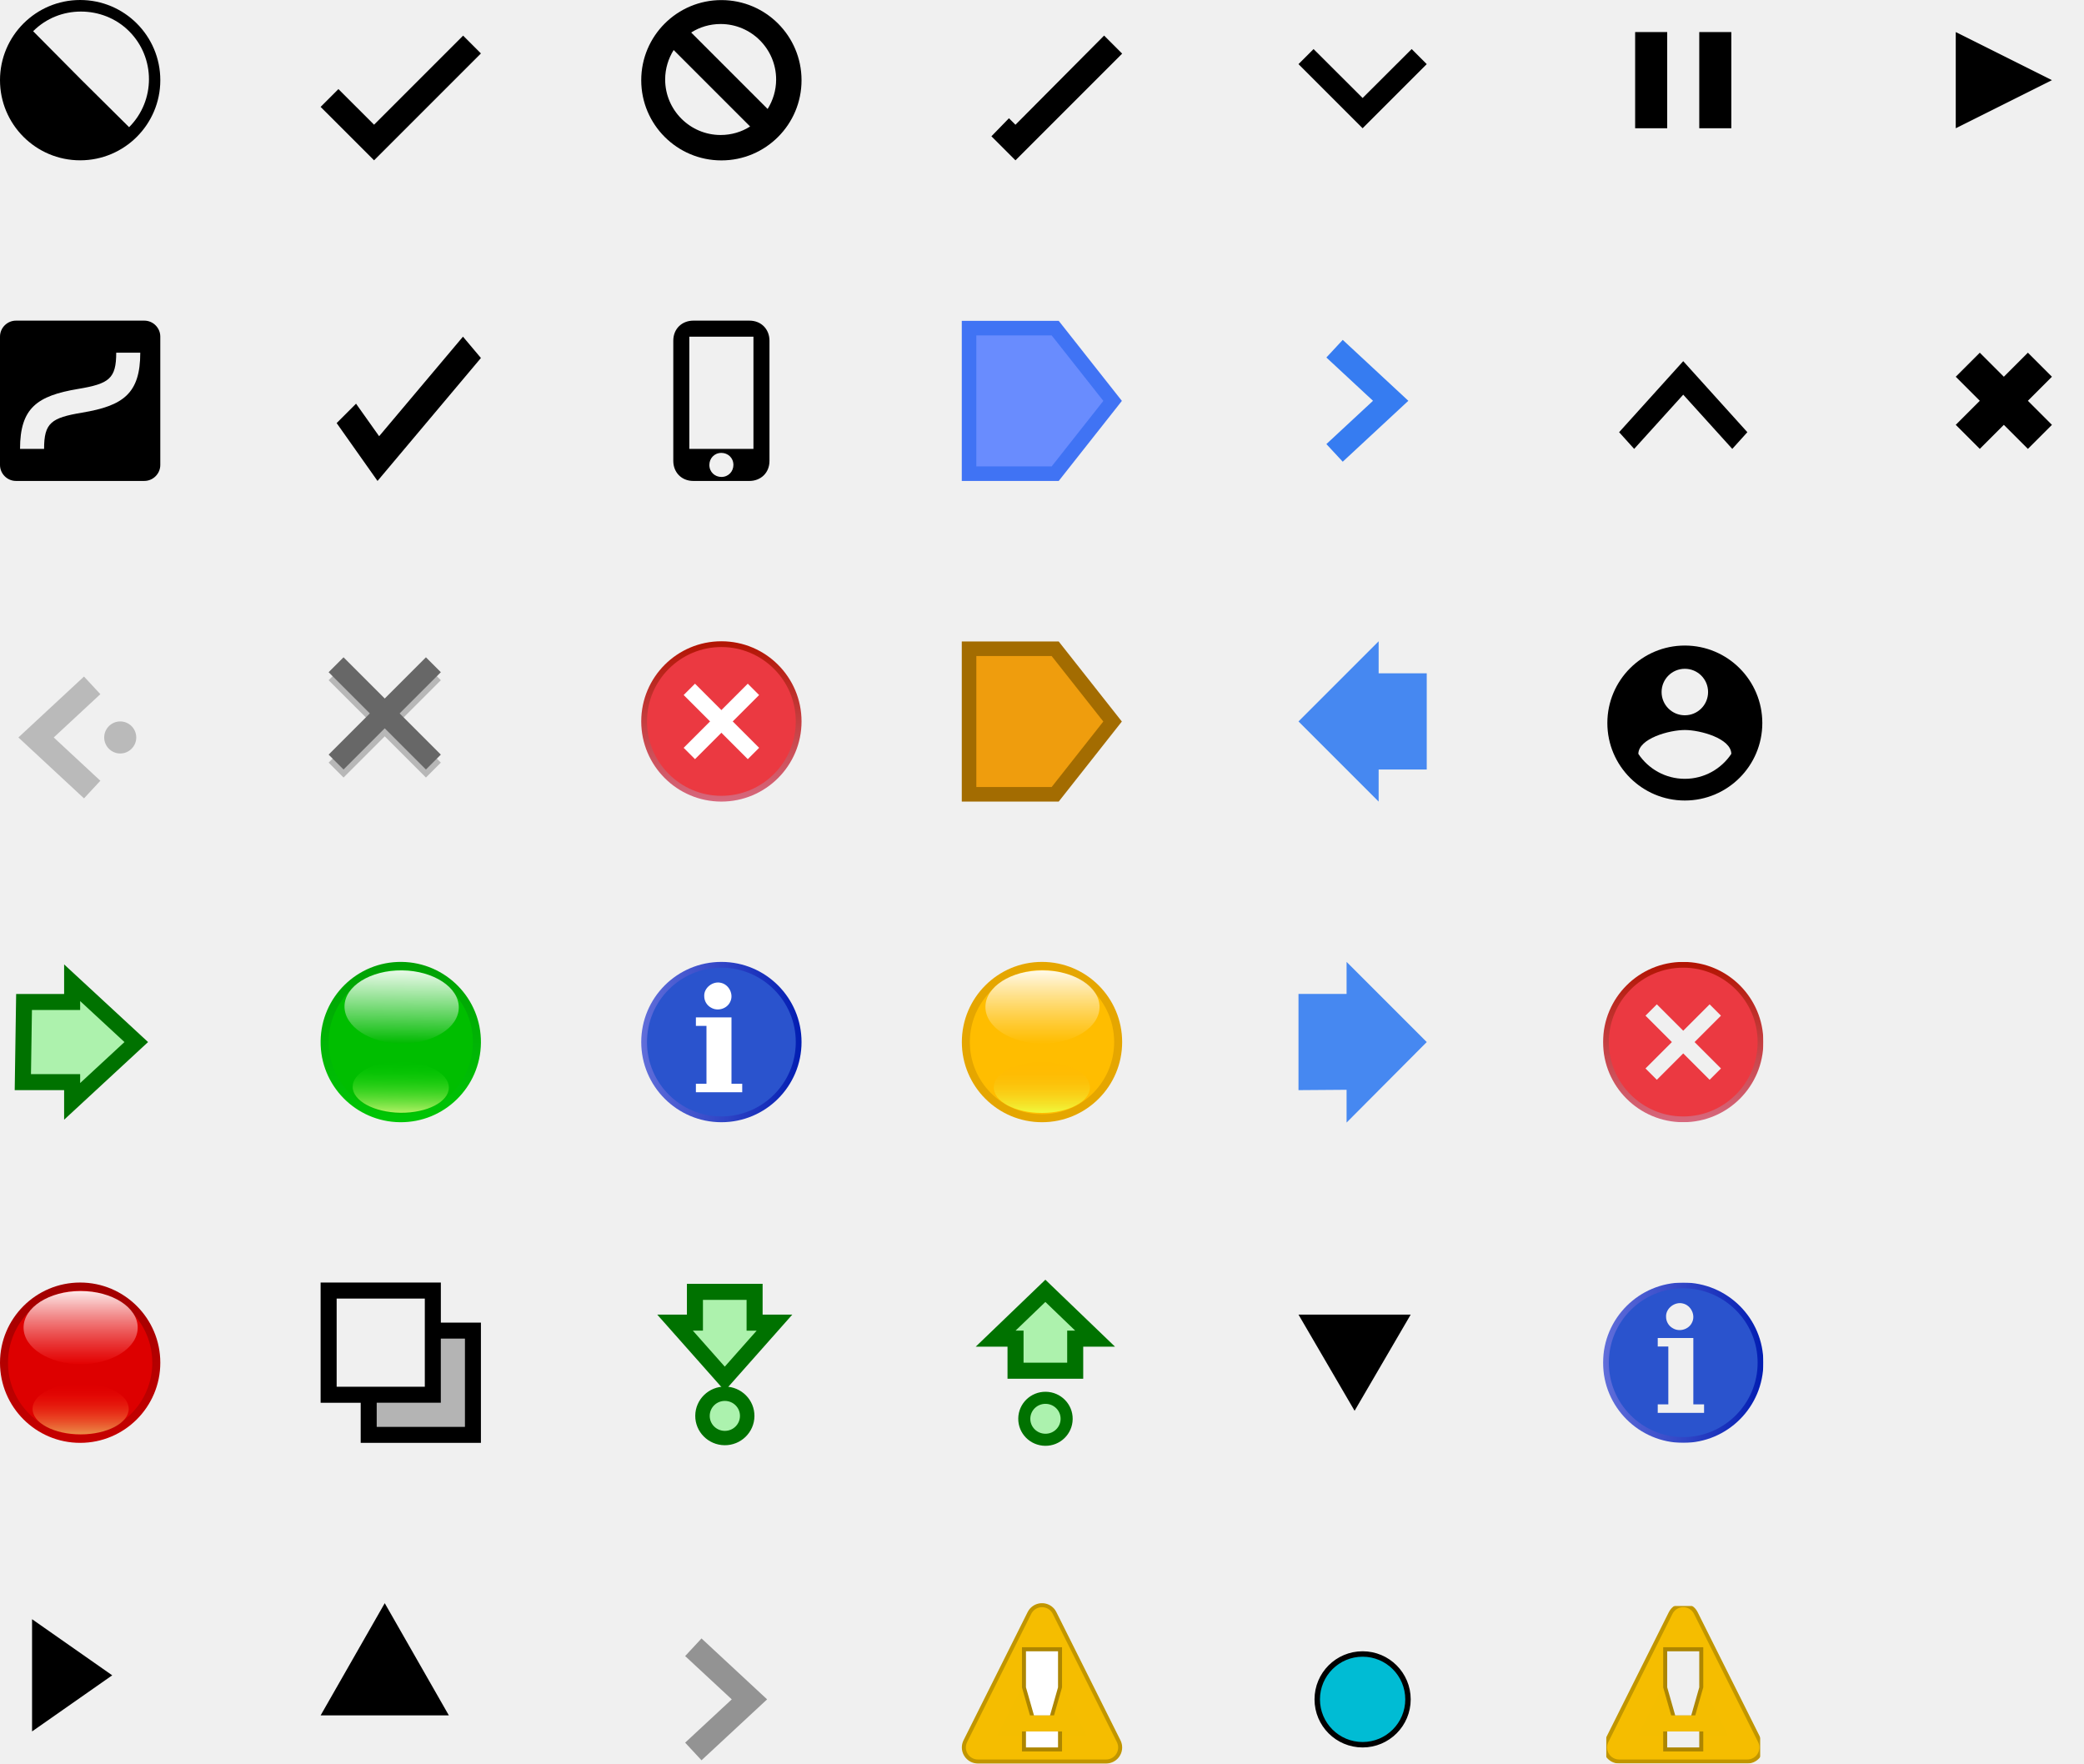
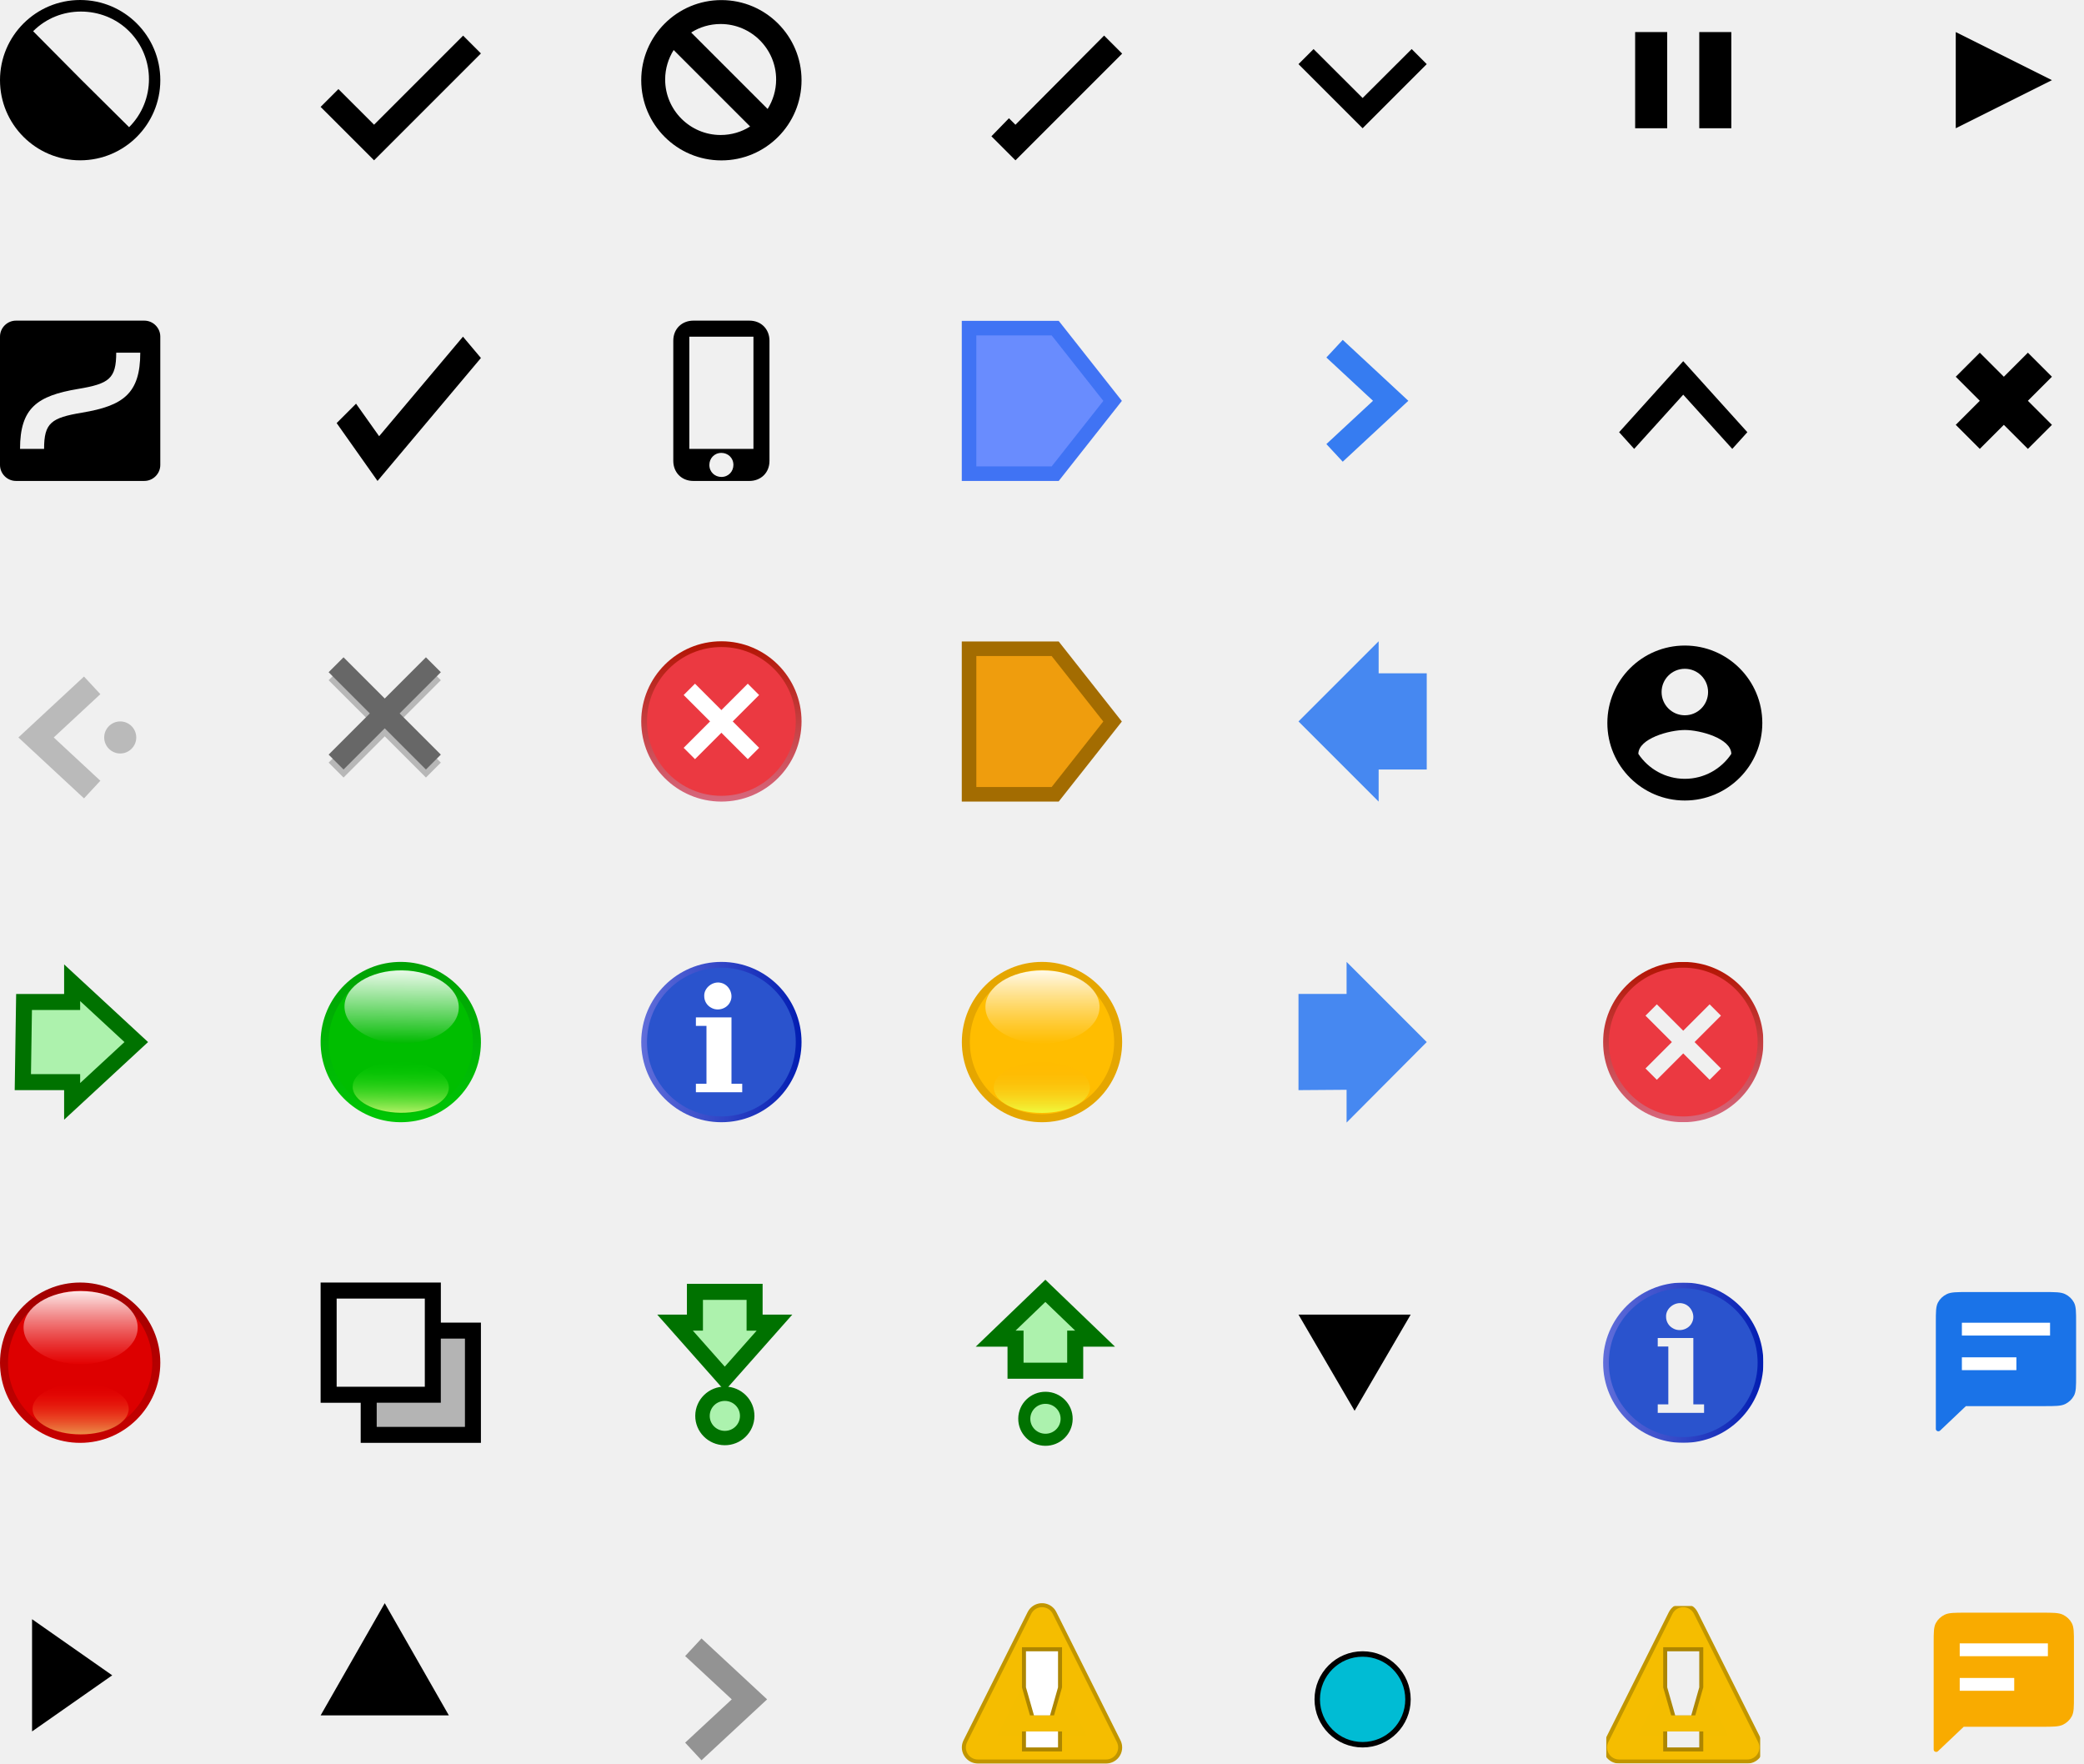
<svg xmlns="http://www.w3.org/2000/svg" xmlns:xlink="http://www.w3.org/1999/xlink" width="130" height="110" id="svg4185" version="1.1">
  <defs id="defs4457">
    <linearGradient id="sprite9_a-2" x1="113" x2="127" y1="104" y2="104" gradientTransform="matrix(0.71429,0,0,0.71429,-0.714,-69.286)" gradientUnits="userSpaceOnUse" xlink:href="#sprite9_d-9" />
    <linearGradient id="sprite9_d-9">
      <stop stop-color="#606eda" offset="0" id="stop4292-1" />
      <stop stop-color="#021db2" offset="1" id="stop4294-2" />
    </linearGradient>
    <linearGradient id="sprite6_a-0" x2="24" gradientTransform="matrix(0,-0.41667,-0.41667,0,25,10)" gradientUnits="userSpaceOnUse" xlink:href="#sprite6_b-6" />
    <linearGradient id="sprite6_b-6">
      <stop stop-color="#d7687d" offset="0" id="stop4236-2" />
      <stop stop-color="#b21402" offset="1" id="stop4238-6" />
+     </linearGradient>
+     <linearGradient gradientUnits="userSpaceOnUse" y2="17.647" x2="10" y1="3" x1="10" id="paint0_linear">
+       <stop id="stop307" stop-opacity="0" />
+       <stop id="stop309" offset="1" />
+     </linearGradient>
+     <linearGradient gradientUnits="userSpaceOnUse" y2="17.647" x2="10" y1="3" x1="10" id="paint1_linear">
+       <stop id="stop312" stop-color="white" />
+       <stop id="stop314" stop-opacity="0" stop-color="white" offset="0.495" />
+       <stop id="stop316" stop-opacity="0" stop-color="white" offset="1" />
+     </linearGradient>
+     <linearGradient gradientTransform="translate(0.2120803,-33.8881)" gradientUnits="userSpaceOnUse" y2="17.647" x2="10" y1="3" x1="10" id="paint1_linear-9">
+       <stop id="stop312-1" stop-color="white" />
+       <stop id="stop314-2" stop-opacity="0" stop-color="white" offset="0.495" />
+       <stop id="stop316-7" stop-opacity="0" stop-color="white" offset="1" />
+     </linearGradient>
+     <linearGradient gradientTransform="translate(0.2120803,-33.8881)" gradientUnits="userSpaceOnUse" y2="17.647" x2="10" y1="3" x1="10" id="paint0_linear-0">
+       <stop id="stop307-9" stop-opacity="0" />
+       <stop id="stop309-3" offset="1" />
+     </linearGradient>
+     <linearGradient gradientTransform="translate(-0.00364476,-0.1607964)" gradientUnits="userSpaceOnUse" y2="17.647" x2="10" y1="3" x1="10" id="paint1_linear-9-8">
+       <stop id="stop312-1-7" stop-color="white" />
+       <stop id="stop314-2-9" stop-opacity="0" stop-color="white" offset="0.495" />
+       <stop id="stop316-7-2" stop-opacity="0" stop-color="white" offset="1" />
+     </linearGradient>
+     <linearGradient gradientTransform="translate(-0.00364476,-0.1607964)" gradientUnits="userSpaceOnUse" y2="17.647" x2="10" y1="3" x1="10" id="paint0_linear-0-0">
+       <stop id="stop307-9-2" stop-opacity="0" />
+       <stop id="stop309-3-3" offset="1" />
    </linearGradient>
  </defs>
  <g id="g4187" transform="translate(0,20)">
    <path transform="translate(-80,-20)" d="m 80,20.995 c 0,-0.55 0.456,-0.995 0.995,-0.995 h 8.009 c 0.55,0 0.995,0.456 0.995,0.995 v 8.009 c 0,0.55 -0.456,0.995 -0.995,0.995 H 80.995 C 80.446,30 80,29.544 80,29.004 z m 5.123,4.744 c 2.567,-0.428 3.627,-1.193 3.627,-3.74 h -1.5 c 0,1.62 -0.441,1.938 -2.373,2.26 -2.567,0.428 -3.627,1.193 -3.627,3.74 h 1.5 c 0,-1.62 0.441,-1.938 2.373,-2.26 z" id="path4191" />
  </g>
  <g transform="translate(20,20)" id="g4193">
    <path transform="translate(-128,-109)" d="m 131.65,116.21 -1.44,-2.03 -1.21,1.21 2.55,3.61 6.45,-7.67 -1.12,-1.33 z" id="path4197" />
  </g>
  <g transform="translate(0,40)" id="g4199">
    <path transform="translate(-40,-19)" d="m 46.5,25 c 0,0.55 0.45,1 1,1 0.55,0 1,-0.45 1,-1 0,-0.55 -0.45,-1 -1,-1 -0.55,0 -1,0.45 -1,1" id="path4203" style="fill:#bababa" />
    <path transform="translate(-40,-19)" d="m 45.75,21.75 -3.5,3.25 3.5,3.25" id="path4205" style="fill:none;stroke:#bababa;stroke-width:1.5" />
  </g>
  <g transform="translate(20,40)" id="g4207">
    <path transform="translate(-177,-98)" d="m 184.5,100.43 -0.93,-0.93 -2.57,2.57 -2.57,-2.57 -0.93,0.93 2.57,2.57 -2.57,2.57 0.93,0.93 2.57,-2.57 2.57,2.57 0.93,-0.93 -2.57,-2.57 2.57,-2.57 z" id="path4211" style="fill-opacity:0.24" />
    <path transform="translate(-177,-98)" d="M 184.5,99.93 183.57,99 181,101.57 178.43,99 l -0.93,0.93 2.57,2.57 -2.57,2.57 0.93,0.93 2.57,-2.57 2.57,2.57 0.93,-0.93 -2.57,-2.57 2.57,-2.57 z" id="path4213" style="fill:#676767" />
  </g>
  <g transform="translate(40,20)" id="g4215">
    <path transform="translate(-100,0)" d="m 103.25,-4.7795e-7 c -0.7,0 -1.25,0.5 -1.25,1.25 v 7.5 c 0,0.7 0.5,1.25 1.25,1.25 h 3.5 c 0.7,0 1.25,-0.5 1.25,-1.25 v -7.5 C 108,0.55 107.5,-4.7795e-7 106.75,-4.7795e-7 z M 103,1 h 4 V 8 h -4 z m 2,7.25 c 0.4,0 0.75,0.3 0.75,0.75 0,0.4 -0.3,0.75 -0.75,0.75 -0.4,0 -0.75,-0.3 -0.75,-0.75 0,-0.4 0.3,-0.75 0.75,-0.75 z" id="path4219" />
  </g>
  <g transform="translate(40,40)" id="g4221">
    <path transform="translate(-20,0)" d="m 25,-4.7795e-7 c -2.76,0 -5,2.24 -5,5 0,2.76 2.24,5 5,5 2.76,0 5,-2.24 5,-5 C 30,2.24 27.76,-4.7795e-7 25,-4.7795e-7" id="path4225" style="fill:url(#sprite6_a)" />
    <path transform="translate(-20,0)" d="m 20.36,5 c 0,2.56 2.08,4.64 4.64,4.64 2.56,0 4.64,-2.08 4.64,-4.64 0,-2.56 -2.08,-4.64 -4.64,-4.64 -2.56,0 -4.64,2.08 -4.64,4.64" id="path4227" style="fill:#eb3941" />
    <path transform="translate(-20,0)" d="m 23,3 4,4" id="path4229" style="stroke:#ffffff" />
    <path transform="translate(-20,0)" d="M 27,3 23,7" id="path4231" style="stroke:#ffffff" />
    <defs id="defs4233">
      <linearGradient id="sprite6_b">
        <stop stop-color="#d7687d" offset="0" id="stop4236" />
        <stop stop-color="#b21402" offset="1" id="stop4238" />
      </linearGradient>
      <linearGradient id="sprite6_a" x2="24" gradientTransform="matrix(0,-0.41667,-0.41667,0,25,10)" gradientUnits="userSpaceOnUse" xlink:href="#sprite6_b" />
    </defs>
  </g>
  <path style="fill:#adf2ad;stroke:#007200;stroke-width:1;stroke-miterlimit:4;stroke-dasharray:none" id="path4245" d="M 4.5,61.3 8.5,65 4.5,68.7 l 0,-1.2 -3.075,0 0.075,-5 3,0 z" />
  <g transform="translate(20,60)" id="g4247">
    <path transform="translate(-140,0)" d="m 144.95,10 c -2.76,-0.03 -4.98,-2.29 -4.95,-5.05 0.03,-2.76 2.29,-4.98 5.05,-4.95 2.76,0.03 4.98,2.29 4.95,5.05 -0.03,2.76 -2.29,4.98 -5.05,4.95 z" id="path4251" style="fill:url(#sprite8_a)" />
    <path transform="translate(-140,0)" d="m 149.5,5.05 c -0.03,2.49 -2.06,4.48 -4.55,4.45 -2.49,-0.03 -4.48,-2.06 -4.45,-4.55 0.03,-2.49 2.06,-4.48 4.55,-4.45 2.49,0.03 4.48,2.06 4.45,4.55 z" id="path4253" style="fill:#00be00" />
    <path transform="translate(-140,0)" d="m 145.08,0.53 c 1.97,0.02 3.55,1.06 3.54,2.32 -0.01,1.26 -1.62,2.26 -3.59,2.24 -1.97,-0.02 -3.55,-1.06 -3.54,-2.32 0.01,-1.26 1.62,-2.26 3.59,-2.24 z" id="path4255" style="fill:url(#sprite8_b)" />
    <path transform="translate(-140,0)" d="m 144.98,9.41 c 1.66,0.02 3.01,-0.68 3.02,-1.56 0.01,-0.88 -1.33,-1.61 -2.98,-1.63 -1.66,-0.02 -3.01,0.68 -3.02,1.56 -0.01,0.88 1.33,1.61 2.98,1.63 z" id="path4257" style="fill:url(#sprite8_c)" />
    <defs id="defs4259">
      <linearGradient id="sprite8_j">
        <stop stop-color="#00d600" stop-opacity="0" offset="0" id="stop4262" />
        <stop stop-color="#d8fc7b" stop-opacity=".81" offset="1" id="stop4264" />
      </linearGradient>
      <linearGradient id="sprite8_k">
        <stop stop-color="#00ba00" offset="0" id="stop4267" />
        <stop stop-color="#fff" stop-opacity=".91" offset="1" id="stop4269" />
      </linearGradient>
      <linearGradient id="sprite8_l">
        <stop stop-color="#00a104" offset="0" id="stop4272" />
        <stop stop-color="#00c605" offset="1" id="stop4274" />
      </linearGradient>
      <linearGradient id="sprite8_c" x1="227.88" x2="235.12" y1="103.16" y2="103.16" gradientTransform="matrix(-0.0048,0.4396,0.78038,0.00853,65.608,-94.834)" gradientUnits="userSpaceOnUse" xlink:href="#sprite8_j" />
      <linearGradient id="sprite8_b" x1="227.88" x2="235.12" y1="103.16" y2="103.16" gradientTransform="matrix(0.00687,-0.62923,0.9267,0.01012,47.871,147.44)" gradientUnits="userSpaceOnUse" xlink:href="#sprite8_k" />
      <linearGradient id="sprite8_a" x1="227.88" x2="235.12" y1="103.16" y2="103.16" gradientTransform="matrix(-0.01507,1.3791,-1.3006,-0.0142,282.66,-312.8)" gradientUnits="userSpaceOnUse" xlink:href="#sprite8_l" />
    </defs>
  </g>
  <g transform="translate(40,60)" id="g4279">
    <path transform="translate(-80,0)" d="m 85,-4.7795e-7 c -2.76,0 -5,2.24 -5,5 0,2.76 2.24,5 5,5 2.76,0 5,-2.24 5,-5 C 90,2.24 87.76,-4.7795e-7 85,-4.7795e-7" id="path4283" style="fill:url(#sprite9_a)" />
    <path transform="translate(-80,0)" d="m 80.36,5 c 0,2.56 2.08,4.64 4.64,4.64 2.56,0 4.64,-2.08 4.64,-4.64 0,-2.56 -2.08,-4.64 -4.64,-4.64 -2.56,0 -4.64,2.08 -4.64,4.64" id="path4285" style="fill:#2a53cd" />
    <path transform="translate(-80,0)" d="m 83.93,2.14 c -0.03,-0.53 0.55,-0.97 1.06,-0.83 0.5,0.12 0.79,0.73 0.56,1.18 -0.2,0.44 -0.79,0.61 -1.2,0.36 C 84.09,2.71 83.93,2.43 83.93,2.14 z m 1.7,5.46 H 86.3 V 8.13 H 83.41 V 7.6 h 0.66 V 3.99 H 83.41 V 3.46 h 2.22 V 7.6 z" id="path4287" style="fill:#ffffff" />
    <defs id="defs4289">
      <linearGradient id="sprite9_d">
        <stop stop-color="#606eda" offset="0" id="stop4292" />
        <stop stop-color="#021db2" offset="1" id="stop4294" />
      </linearGradient>
      <linearGradient id="sprite9_a" x1="113" x2="127" y1="104" y2="104" gradientTransform="matrix(0.71429,0,0,0.71429,-0.714,-69.286)" gradientUnits="userSpaceOnUse" xlink:href="#sprite9_d" />
    </defs>
  </g>
  <g transform="translate(60,20)" id="g4297">
    <path transform="translate(-160,-20)" d="m 160.45,20.467 v 9.079 h 5.373 l 3.582,-4.54 -3.582,-4.539 z" id="path4301" style="fill:#698cfe;stroke:#4073f4;stroke-width:0.908" />
  </g>
  <g transform="translate(60,40)" id="g4303">
    <path transform="translate(-140,-20)" d="m 140.45,20.467 v 9.079 h 5.372 l 3.581,-4.54 -3.581,-4.539 z" id="path4307" style="fill:#ef9d0d;stroke:#a36c01;stroke-width:0.908" />
  </g>
  <g transform="translate(60,60)" id="g4309">
    <path transform="translate(-160,0)" d="m 165,10 c -2.76,0 -5,-2.24 -5,-5 0,-2.76 2.24,-5 5,-5 2.76,0 5,2.24 5,5 0,2.76 -2.24,5 -5,5 z" id="path4313" style="fill:#e5a600" />
    <path transform="translate(-160,0)" d="m 169.5,5 c 0,2.49 -2.01,4.5 -4.5,4.5 -2.49,0 -4.5,-2.01 -4.5,-4.5 0,-2.49 2.01,-4.5 4.5,-4.5 2.49,0 4.5,2.01 4.5,4.5 z" id="path4315" style="fill:#ffbd00" />
    <path transform="translate(-160,0)" d="m 165.03,0.53 c 1.97,0 3.56,1.02 3.56,2.28 0,1.26 -1.59,2.28 -3.56,2.28 -1.97,0 -3.56,-1.02 -3.56,-2.28 0,-1.26 1.59,-2.28 3.56,-2.28 z" id="path4317" style="fill:url(#sprite12_a)" />
    <path transform="translate(-160,0)" d="m 164.99,9.42 c 1.66,0 3,-0.71 3,-1.59 0,-0.88 -1.34,-1.59 -3,-1.59 -1.66,0 -3,0.71 -3,1.59 0,0.88 1.34,1.59 3,1.59 z" id="path4319" style="fill:url(#sprite12_b)" />
    <defs id="defs4321">
      <linearGradient id="sprite12_l">
        <stop stop-color="#ffa801" stop-opacity="0" offset="0" id="stop4324" />
        <stop stop-color="#f0fb3d" offset="1" id="stop4326" />
      </linearGradient>
      <linearGradient id="sprite12_m">
        <stop stop-color="#ffbd00" stop-opacity=".65" offset="0" id="stop4329" />
        <stop stop-color="#fff" stop-opacity=".91" offset="1" id="stop4331" />
      </linearGradient>
      <linearGradient id="sprite12_b" x1="227.88" x2="235.12" y1="103.16" y2="103.16" gradientTransform="matrix(0,0.43966,0.78049,0,84.444,-93.924)" gradientUnits="userSpaceOnUse" xlink:href="#sprite12_l" />
      <linearGradient id="sprite12_a" x1="227.88" x2="235.12" y1="103.16" y2="103.16" gradientTransform="matrix(0,-0.62931,0.92683,0,69.47,148.53)" gradientUnits="userSpaceOnUse" xlink:href="#sprite12_m" />
    </defs>
  </g>
  <g transform="translate(0,80)" id="g4335">
    <path transform="translate(-120,0)" d="m 125,10 c -2.76,0 -5,-2.24 -5,-5 0,-2.76 2.24,-5 5,-5 2.76,0 5,2.24 5,5 0,2.76 -2.24,5 -5,5 z" id="path4339" style="fill:url(#sprite13_a)" />
    <path transform="translate(-120,0)" d="m 129.5,5 c 0,2.49 -2.01,4.5 -4.5,4.5 -2.49,0 -4.5,-2.01 -4.5,-4.5 0,-2.49 2.01,-4.5 4.5,-4.5 2.49,0 4.5,2.01 4.5,4.5 z" id="path4341" style="fill:#dd0000" />
    <path transform="translate(-120,0)" d="m 125.03,0.53 c 1.97,0 3.56,1.02 3.56,2.28 0,1.26 -1.59,2.28 -3.56,2.28 -1.97,0 -3.56,-1.02 -3.56,-2.28 0,-1.26 1.59,-2.28 3.56,-2.28 z" id="path4343" style="fill:url(#sprite13_b)" />
    <path transform="translate(-120,0)" d="m 125.03,9.47 c 1.66,0 3,-0.71 3,-1.59 0,-0.88 -1.34,-1.59 -3,-1.59 -1.66,0 -3,0.71 -3,1.59 0,0.88 1.34,1.59 3,1.59 z" id="path4345" style="fill:url(#sprite13_c)" />
    <defs id="defs4347">
      <linearGradient id="sprite13_g">
        <stop stop-color="red" stop-opacity="0" offset="0" id="stop4350" />
        <stop stop-color="#f0cb68" stop-opacity=".71" offset="1" id="stop4352" />
      </linearGradient>
      <linearGradient id="sprite13_h">
        <stop stop-color="#e60000" stop-opacity=".65" offset="0" id="stop4355" />
        <stop stop-color="#fff" stop-opacity=".91" offset="1" id="stop4357" />
      </linearGradient>
      <linearGradient id="sprite13_i">
        <stop stop-color="#a10000" offset="0" id="stop4360" />
        <stop stop-color="#c60000" offset="1" id="stop4362" />
      </linearGradient>
      <linearGradient id="sprite13_c" x1="227.88" x2="235.12" y1="103.16" y2="103.16" gradientTransform="matrix(0,0.43966,0.78049,0,44.488,-93.88)" gradientUnits="userSpaceOnUse" xlink:href="#sprite13_g" />
      <linearGradient id="sprite13_b" x1="227.88" x2="235.12" y1="103.16" y2="103.16" gradientTransform="matrix(0,-0.62931,0.92683,0,29.47,148.53)" gradientUnits="userSpaceOnUse" xlink:href="#sprite13_h" />
      <linearGradient id="sprite13_a" x1="227.88" x2="235.12" y1="103.16" y2="103.16" gradientTransform="matrix(0,1.3793,-1.3008,0,259.08,-314.35)" gradientUnits="userSpaceOnUse" xlink:href="#sprite13_i" />
    </defs>
  </g>
  <g transform="translate(20,80)" id="g4367">
    <path transform="translate(-60,-20)" d="M 60,20 H 70 V 30 H 60 z" id="path4371" style="fill:none" />
    <path transform="translate(-60,-20)" d="M 67.5,22.5 V 20 H 60 v 7.5 h 2.5 V 30 H 70 V 22.5 z M 61,21 h 5.5 v 5.5 H 61 z m 2.5,6.5 h 4 v -4 H 69 V 29 h -5.5 z" id="path4373" />
    <path d="m 3.5,7.5 h 4 v -4 H 9 V 9 H 3.5 z" id="path4375" style="fill-opacity:0.25" />
  </g>
  <g id="g4383" style="fill:#acf2ae;stroke:#007200;stroke-width:2.577" transform="translate(40,80)">
    <path transform="matrix(0.29356,0,0,0.2909,-37.35,6.864)" d="m 144.95,10 c -2.76,-0.03 -4.98,-2.29 -4.95,-5.05 0.03,-2.76 2.29,-4.98 5.05,-4.95 2.76,0.03 4.98,2.29 4.95,5.05 -0.03,2.76 -2.29,4.98 -5.05,4.95 z" id="path4385" />
    <path transform="matrix(0.29356,0,0,0.2909,-37.35,6.864)" d="m 149.5,5.05 c -0.03,2.49 -2.06,4.48 -4.55,4.45 -2.49,-0.03 -4.48,-2.06 -4.45,-4.55 0.03,-2.49 2.06,-4.48 4.55,-4.45 2.49,0.03 4.48,2.06 4.45,4.55 z" id="path4387" />
  </g>
  <path d="M 48.313,82.5 45.211,86 42.109,82.5 l 1.241,0 0,-1.919 3.722,0 0,1.92 z" id="path4389" style="fill:#adf2ad;stroke:#007200;stroke-width:1;stroke-miterlimit:4;stroke-dasharray:none" />
  <path d="m 66.537,88.514 c -0.009,0.724 -0.605,1.303 -1.336,1.294 -0.731,-0.009 -1.315,-0.599 -1.306,-1.324 0.009,-0.724 0.605,-1.303 1.336,-1.294 0.731,0.009 1.315,0.599 1.306,1.323 z" id="path4397" style="fill:#acf2ae;stroke:#007200;stroke-width:0.753" />
  <path d="m 62.108,83.5 3.102,-2.982 3.102,2.982 -1.241,0 0,2 -3.722,0 0,-2 z" id="path4399" style="fill:#adf2ad;stroke:#007200;stroke-width:1;stroke-miterlimit:4;stroke-dasharray:none" />
  <g transform="translate(80,20)" id="g4401">
    <path transform="translate(-20,-20)" d="m 23.25,21.75 3.5,3.25 -3.5,3.25" id="path4405" style="fill:none;stroke:#367cf1;stroke-width:1.5" />
  </g>
  <g transform="translate(80,40)" id="g4407">
    <path transform="translate(-180,-20)" d="m 186,20 -5,5 5,5 v -2 h 3 v -6 h -3 z" id="path4411" style="fill:#4688f1" />
  </g>
  <g transform="translate(80,60)" id="g4413">
    <path transform="matrix(-1,0,0,1,190,-19.955)" d="m 186,19.955 -5,5 5,5.022 0,-2.045 3,0.022 0,-6 -3,0 z" id="path4417" style="fill:#4688f1" />
  </g>
  <g transform="matrix(0.8571429,0,0,0.8571429,80.14286,80.14286)" id="g4419">
    <path transform="translate(-20,-98)" d="m 25.083,107.167 4.083,-7 H 21" id="path4423" />
  </g>
  <g transform="matrix(0.7142857,0,0,0.875,1.285714,101)" id="g4425">
    <path transform="translate(-4,-98)" d="M 12,102 5,98 v 8" id="path4429" />
  </g>
  <g transform="translate(20,100)" id="g4431">
    <path transform="translate(-4,-111)" d="m 8,111 4,7 H 4" id="path4435" />
  </g>
  <g transform="translate(40,100)" id="g4437">
    <path transform="translate(0,-19)" d="m 3.25,21.75 3.5,3.25 -3.5,3.25" id="path4441" style="fill:none;stroke:#939393;stroke-width:1.5" />
  </g>
  <g transform="translate(60,100)" id="g4443">
    <path transform="translate(-60,0)" d="m 61,9 4,-8 4,8 z" id="path4447" style="stroke:#c19600;stroke-width:2;stroke-linejoin:round" />
    <path transform="translate(-60,0)" d="m 61,9 4,-8 4,8 z" id="path4449" style="fill:#f4bd00;stroke:#f5bd00;stroke-width:1.5;stroke-linejoin:round" />
    <path transform="translate(-60,0)" d="m 63.75,2.75 h 2.5 v 2.5 L 65.75,7 h -1.5 l -0.5,-1.75 v -2.5 m 0,5.25 h 2.5 v 1.25 h -2.5" id="path4451" style="fill:#ad8601" />
    <path transform="translate(-60,0)" d="m 64,3 h 2 V 5.25 L 65.5,7 h -1 L 64,5.25 V 3 m 0,5 h 2 v 1 h -2" id="path4453" style="fill:#ffffff" />
  </g>
  <text xml:space="preserve" style="font-style:normal;font-weight:normal;line-height:0%;font-family:sans-serif;letter-spacing:0px;word-spacing:0px;fill:#cccccc;fill-opacity:1;stroke:none" x="3.051" y="118.387" id="text5191">
    <tspan id="tspan5193" x="3.051" y="118.387" style="font-size:8px;line-height:1.25;font-family:sans-serif">a</tspan>
  </text>
  <text xml:space="preserve" style="font-style:normal;font-weight:normal;line-height:0%;font-family:sans-serif;letter-spacing:0px;word-spacing:0px;fill:#cccccc;fill-opacity:1;stroke:none" x="23.051" y="118.387" id="text5191-1">
    <tspan id="tspan5193-7" x="23.051" y="118.387" style="font-size:8px;line-height:1.25;font-family:sans-serif">b</tspan>
  </text>
  <text xml:space="preserve" style="font-style:normal;font-weight:normal;line-height:0%;font-family:sans-serif;letter-spacing:0px;word-spacing:0px;fill:#cccccc;fill-opacity:1;stroke:none" x="43.051" y="118.387" id="text5191-7">
    <tspan id="tspan5193-1" x="43.051" y="118.387" style="font-size:8px;line-height:1.25;font-family:sans-serif">c</tspan>
  </text>
  <text xml:space="preserve" style="font-style:normal;font-weight:normal;line-height:0%;font-family:sans-serif;letter-spacing:0px;word-spacing:0px;fill:#cccccc;fill-opacity:1;stroke:none" x="63.051" y="118.387" id="text5191-15">
    <tspan id="tspan5193-9" x="63.051" y="118.387" style="font-size:8px;line-height:1.25;font-family:sans-serif">d</tspan>
  </text>
  <text xml:space="preserve" style="font-style:normal;font-weight:normal;line-height:0%;font-family:sans-serif;letter-spacing:0px;word-spacing:0px;fill:#cccccc;fill-opacity:1;stroke:none" x="83.051" y="118.387" id="text5191-77">
    <tspan id="tspan5193-6" x="83.051" y="118.387" style="font-size:8px;line-height:1.25;font-family:sans-serif">e</tspan>
  </text>
  <text xml:space="preserve" style="font-style:normal;font-weight:normal;line-height:0%;font-family:sans-serif;letter-spacing:0px;word-spacing:0px;fill:#cccccc;fill-opacity:1;stroke:none" x="-7.026" y="107.818" id="text5191-73">
    <tspan id="tspan5193-65" x="-7.026" y="107.818" style="font-size:8px;line-height:1.25;font-family:sans-serif">1</tspan>
  </text>
  <text xml:space="preserve" style="font-style:normal;font-weight:normal;line-height:0%;font-family:sans-serif;letter-spacing:0px;word-spacing:0px;fill:#cccccc;fill-opacity:1;stroke:none" x="-6.819" y="87.88" id="text5191-6">
    <tspan id="tspan5193-3" x="-6.819" y="87.88" style="font-size:8px;line-height:1.25;font-family:sans-serif">2</tspan>
  </text>
  <text xml:space="preserve" style="font-style:normal;font-weight:normal;line-height:0%;font-family:sans-serif;letter-spacing:0px;word-spacing:0px;fill:#cccccc;fill-opacity:1;stroke:none" x="-6.756" y="67.992" id="text5191-9">
    <tspan id="tspan5193-4" x="-6.756" y="67.992" style="font-size:8px;line-height:1.25;font-family:sans-serif">3</tspan>
  </text>
  <text xml:space="preserve" style="font-style:normal;font-weight:normal;line-height:0%;font-family:sans-serif;letter-spacing:0px;word-spacing:0px;fill:#cccccc;fill-opacity:1;stroke:none" x="-6.917" y="47.994" id="text5191-8">
    <tspan id="tspan5193-12" x="-6.917" y="47.994" style="font-size:8px;line-height:1.25;font-family:sans-serif">4</tspan>
  </text>
  <text xml:space="preserve" style="font-style:normal;font-weight:normal;line-height:0%;font-family:sans-serif;letter-spacing:0px;word-spacing:0px;fill:#cccccc;fill-opacity:1;stroke:none" x="-7.108" y="28.056" id="text5191-93">
    <tspan id="tspan5193-90" x="-7.108" y="28.056" style="font-size:8px;line-height:1.25;font-family:sans-serif">5</tspan>
  </text>
  <g transform="matrix(1.132076,0,0,1.132075,81.60377,102.6038)" style="fill:#00bcd4;stroke:#000000;stroke-width:0.3" id="g3669">
    <circle cx="3" cy="3" r="2.5" id="circle3671" />
  </g>
  <path style="fill:#000000;fill-opacity:1;stroke-width:0;stroke-miterlimit:4" d="m 5,-3e-7 c -2.761,0 -5,2.239 -5,5 C 0,7.761 2.239,10 5,10 7.761,10 10,7.761 10,5 c 0,-2.761 -2.239,-5 -5,-5 z m 0.048,0.721 c 1.083,1e-6 2.179,0.4 3.005,1.226 1.652,1.652 1.652,4.333 0,5.986 L 5.048,4.952 2.067,1.947 C 2.893,1.121 3.965,0.721 5.048,0.721 z" id="path3255" />
  <text xml:space="preserve" style="font-style:normal;font-weight:normal;line-height:0%;font-family:sans-serif;letter-spacing:0px;word-spacing:0px;fill:#cccccc;fill-opacity:1;stroke:none" x="-6.68" y="8" id="text5191-93-3">
    <tspan id="tspan5193-90-6" x="-6.68" y="8" style="font-size:8px;line-height:1.25;font-family:sans-serif">6</tspan>
  </text>
  <g transform="translate(13.293,-7.438395)" id="g74">
    <path style="fill:none" id="path80" d="M 4.308,4.525 H 20.54 V 20.757 H 4.308 z" />
    <path style="fill-rule:evenodd" id="path82" d="M 7.818,12.995 6.707,14.106 10.041,17.438 16.707,10.772 15.596,9.661 10.041,15.217 z" />
    <g transform="matrix(0.7692308,0,0,0.7692308,19.01469,2.828306)" id="g92">
      <path transform="translate(-64,0)" d="m 80.44,16.94 c -2.48,0 -4.5,-2.02 -4.5,-4.5 0,-0.88 0.26,-1.7 0.69,-2.39 l 6.2,6.2 c -0.69,0.44 -1.51,0.69 -2.39,0.69 m 4.5,-4.5 c 0,0.88 -0.26,1.7 -0.69,2.39 l -6.2,-6.2 c 0.69,-0.44 1.51,-0.69 2.39,-0.69 2.48,0 4.5,2.02 4.5,4.5 M 80.5,6 C 76.91,6 74,8.91 74,12.5 74,16.09 76.91,19 80.5,19 84.09,19 87,16.09 87,12.5 87,8.91 84.09,6 80.5,6" id="path96" />
    </g>
    <path style="fill-rule:evenodd" d="m 55.582,9.657 -5.531,5.563 -0.406,-0.406 -1.094,1.125 1.5,1.5 6.656,-6.656 -1.125,-1.125 z" id="path3185" />
  </g>
  <text xml:space="preserve" style="font-style:normal;font-weight:normal;line-height:0%;font-family:sans-serif;letter-spacing:0px;word-spacing:0px;fill:#cccccc;fill-opacity:1;stroke:none" x="103.739" y="118.482" id="text5191-77-3">
    <tspan id="tspan5193-6-6" x="103.739" y="118.482" style="font-size:8px;line-height:1.25;font-family:sans-serif">f</tspan>
  </text>
  <g id="g4443-7" transform="translate(100,100)" mask="url(#path4453-6-mask)">
    <path transform="translate(-60,0)" d="m 61,9 4,-8 4,8 z" id="path4447-5" style="stroke:#c19600;stroke-width:2;stroke-linejoin:round" />
    <path transform="translate(-60,0)" d="m 61,9 4,-8 4,8 z" id="path4449-3" style="fill:#f4bd00;stroke:#f5bd00;stroke-width:1.5;stroke-linejoin:round" />
    <path transform="translate(-60,0)" d="m 63.75,2.75 h 2.5 v 2.5 L 65.75,7 h -1.5 l -0.5,-1.75 v -2.5 m 0,5.25 h 2.5 v 1.25 h -2.5" id="path4451-5" style="fill:#ad8601" />
    <mask id="path4453-6-mask">
      <rect width="10" height="10" style="fill:#ffffff" id="rect8990" />
      <path transform="translate(-60,0)" d="m 64,3 h 2 V 5.25 L 65.5,7 h -1 L 64,5.25 V 3 m 0,5 h 2 v 1 h -2" id="path4453-6" style="fill:#000000" />
    </mask>
  </g>
  <g id="g4279-7" transform="translate(100,80)" mask="url(#path4287-3-mask)">
    <path transform="translate(-80,0)" d="m 85,-4.7795e-7 c -2.76,0 -5,2.24 -5,5 0,2.76 2.24,5 5,5 2.76,0 5,-2.24 5,-5 C 90,2.24 87.76,-4.7795e-7 85,-4.7795e-7" id="path4283-0" style="fill:url(#sprite9_a-2)" />
    <path transform="translate(-80,0)" d="m 80.36,5 c 0,2.56 2.08,4.64 4.64,4.64 2.56,0 4.64,-2.08 4.64,-4.64 0,-2.56 -2.08,-4.64 -4.64,-4.64 -2.56,0 -4.64,2.08 -4.64,4.64" id="path4285-9" style="fill:#2a53cd" />
    <mask id="path4287-3-mask">
      <rect width="10" height="10" style="fill:#ffffff" id="rect8997" />
      <path transform="translate(-80,0)" d="m 83.93,2.14 c -0.03,-0.53 0.55,-0.97 1.06,-0.83 0.5,0.12 0.79,0.73 0.56,1.18 -0.2,0.44 -0.79,0.61 -1.2,0.36 C 84.09,2.71 83.93,2.43 83.93,2.14 z m 1.7,5.46 H 86.3 V 8.13 H 83.41 V 7.6 h 0.66 V 3.99 H 83.41 V 3.46 h 2.22 V 7.6 z" id="path4287-3" style="fill:#000000" />
    </mask>
    <defs id="defs4289-6">
      <linearGradient id="linearGradient3198">
        <stop stop-color="#606eda" offset="0" id="stop3200" />
        <stop stop-color="#021db2" offset="1" id="stop3202" />
      </linearGradient>
      <linearGradient id="linearGradient3204" x1="113" x2="127" y1="104" y2="104" gradientTransform="matrix(0.71429,0,0,0.71429,-0.714,-69.286)" gradientUnits="userSpaceOnUse" xlink:href="#sprite9_d-9" />
    </defs>
  </g>
  <g id="g4221-1" transform="translate(100,60)" mask="url(#path4229-9-path4231-2-mask)">
    <path transform="translate(-20,0)" d="m 25,-4.7795e-7 c -2.76,0 -5,2.24 -5,5 0,2.76 2.24,5 5,5 2.76,0 5,-2.24 5,-5 C 30,2.24 27.76,-4.7795e-7 25,-4.7795e-7" id="path4225-8" style="fill:url(#sprite6_a-0)" />
    <path transform="translate(-20,0)" d="m 20.36,5 c 0,2.56 2.08,4.64 4.64,4.64 2.56,0 4.64,-2.08 4.64,-4.64 0,-2.56 -2.08,-4.64 -4.64,-4.64 -2.56,0 -4.64,2.08 -4.64,4.64" id="path4227-7" style="fill:#eb3941" />
    <mask id="path4229-9-path4231-2-mask">
      <rect width="10" height="10" style="fill:#ffffff" id="rect9010" />
      <path transform="translate(-20,0)" d="m 23,3 4,4" id="path4229-9" style="stroke:#000000" />
      <path transform="translate(-20,0)" d="M 27,3 23,7" id="path4231-2" style="stroke:#000000" />
    </mask>
    <defs id="defs4233-0">
      <linearGradient id="linearGradient3257">
        <stop stop-color="#d7687d" offset="0" id="stop3259" />
        <stop stop-color="#b21402" offset="1" id="stop3261" />
      </linearGradient>
      <linearGradient id="linearGradient3263" x2="24" gradientTransform="matrix(0,-0.41667,-0.41667,0,25,10)" gradientUnits="userSpaceOnUse" xlink:href="#sprite6_b-6" />
    </defs>
  </g>
  <g style="fill:#000000" id="g9271" transform="matrix(0.4833333,0,0,0.4833333,99.3,39.3)">
    <path id="path9261" d="M 12,2 C 6.48,2 2,6.48 2,12 2,17.52 6.48,22 12,22 17.52,22 22,17.52 22,12 22,6.48 17.52,2 12,2 z m 0,3 c 1.66,0 3,1.34 3,3 0,1.66 -1.34,3 -3,3 C 10.34,11 9,9.66 9,8 9,6.34 10.34,5 12,5 z m 0,14.2 c -2.5,0 -4.71,-1.28 -6,-3.22 0.03,-1.99 4,-3.08 6,-3.08 1.99,0 5.97,1.09 6,3.08 -1.29,1.94 -3.5,3.22 -6,3.22 z" />
    <path id="path9263" d="M 0,0 H 24 V 24 H 0 z" style="fill:none" />
  </g>
  <path style="fill:#000000" d="M 105,22.528 101,26.959 101.94,28 105,24.618 108.06,28 109,26.959 z" id="path3942" />
  <path style="fill:none" d="M 76.448,14.99 H 93.976 V 34.406 H 76.448 z" id="path3944" />
  <path style="fill:#000000" d="M 88.06,3.06 85,6.113 81.94,3.06 l -0.94,0.94 4,4 4,-4 z" id="path3974" />
  <path style="stroke-width:0.024" d="" id="path5923" />
  <path style="stroke-width:0.024" d="" id="path5925" />
  <path style="stroke-width:0.024" d="" id="path5927" />
  <rect id="rect5943" width="2" height="6" x="102" y="2" style="stroke-width:1.132" />
  <a id="a6015">
    <rect style="stroke-width:1.132" y="2" x="106" height="6" width="2" id="rect5943-5" />
  </a>
  <text xml:space="preserve" style="font-style:normal;font-weight:normal;line-height:0%;font-family:sans-serif;letter-spacing:0px;word-spacing:0px;fill:#cccccc;fill-opacity:1;stroke:none" x="122.66" y="117.219" id="text5191-77-3-3">
    <tspan id="tspan5193-6-6-5" x="122.66" y="117.219" style="font-size:8px;line-height:1.25;font-family:sans-serif">g</tspan>
  </text>
  <path d="m 128,5 -6,3 V 2 Z" id="path6489" />
  <path d="M 128,26.5 126.5,28 125,26.5 123.5,28 122,26.5 123.5,25 122,23.5 l 1.5,-1.5 1.5,1.5 1.5,-1.5 1.5,1.5 -1.5,1.5 z" id="path6495" />
+   <g style="fill:none" id="g339" transform="matrix(0.6249998,0,0,0.592991,118.75,98.90936)">
+     <path id="path292-3-6" d="m 3.43,-29.796 c -0.218,0.428 -0.218,0.988 -0.218,2.108 v 5.6 c 0,0.155 0,0.298 5.7e-4,0.433 -3.8e-4,0.006 -5.7e-4,0.011 -5.7e-4,0.017 v 5.146 c 0,0.223 0.269,0.334 0.427,0.177 l 2.573,-2.573 c 0.065,1e-4 0.131,1e-4 0.2,1e-4 h 7.6 c 1.12,0 1.68,0 2.108,-0.218 0.376,-0.192 0.682,-0.498 0.874,-0.874 0.218,-0.428 0.218,-0.988 0.218,-2.108 v -5.6 c 0,-1.12 0,-1.68 -0.218,-2.108 -0.192,-0.376 -0.498,-0.682 -0.874,-0.874 -0.428,-0.218 -0.988,-0.218 -2.108,-0.218 H 6.412 c -1.12,0 -1.68,0 -2.108,0.218 -0.376,0.192 -0.682,0.498 -0.874,0.874 z" style="clip-rule:evenodd;fill:#1a73e8;fill-rule:evenodd;stroke-width:1;fill-opacity:1" />
+     <rect style="fill:#ffffff;fill-opacity:1;fill-rule:evenodd;stroke-width:1.575" id="rect1517" width="8.8" height="1.349" x="5.812" y="-27.66" />
+     <rect style="fill:#ffffff;fill-opacity:1;fill-rule:evenodd;stroke-width:1.238" id="rect1517-2" width="5.44" height="1.349" x="5.812" y="-24.022" />
+     <path id="path292-3-6-7" d="m 3.214,3.931 c -0.218,0.428 -0.218,0.988 -0.218,2.108 v 5.6 c 0,0.155 0,0.298 5.7e-4,0.433 -3.8e-4,0.006 -5.7e-4,0.011 -5.7e-4,0.017 v 5.146 c 0,0.223 0.269,0.334 0.427,0.177 l 2.573,-2.573 c 0.065,10e-5 0.131,10e-5 0.2,10e-5 h 7.6 c 1.12,0 1.68,0 2.108,-0.218 0.376,-0.192 0.682,-0.498 0.874,-0.874 0.218,-0.428 0.218,-0.988 0.218,-2.108 V 6.039 c 0,-1.12 0,-1.68 -0.218,-2.108 -0.192,-0.376 -0.498,-0.682 -0.874,-0.874 -0.428,-0.218 -0.988,-0.218 -2.108,-0.218 H 6.196 c -1.12,0 -1.68,0 -2.108,0.218 -0.376,0.192 -0.682,0.498 -0.874,0.874 z" style="clip-rule:evenodd;fill:#f9ab00;fill-opacity:1;fill-rule:evenodd;stroke-width:1" />
+     <rect style="fill:#ffffff;fill-opacity:1;fill-rule:evenodd;stroke-width:1.575" id="rect1517-22" width="8.8" height="1.349" x="5.596" y="6.068" />
+     <rect style="fill:#ffffff;fill-opacity:1;fill-rule:evenodd;stroke-width:1.238" id="rect1517-2-8" width="5.44" height="1.349" x="5.596" y="9.706" />
+   </g>
</svg>
